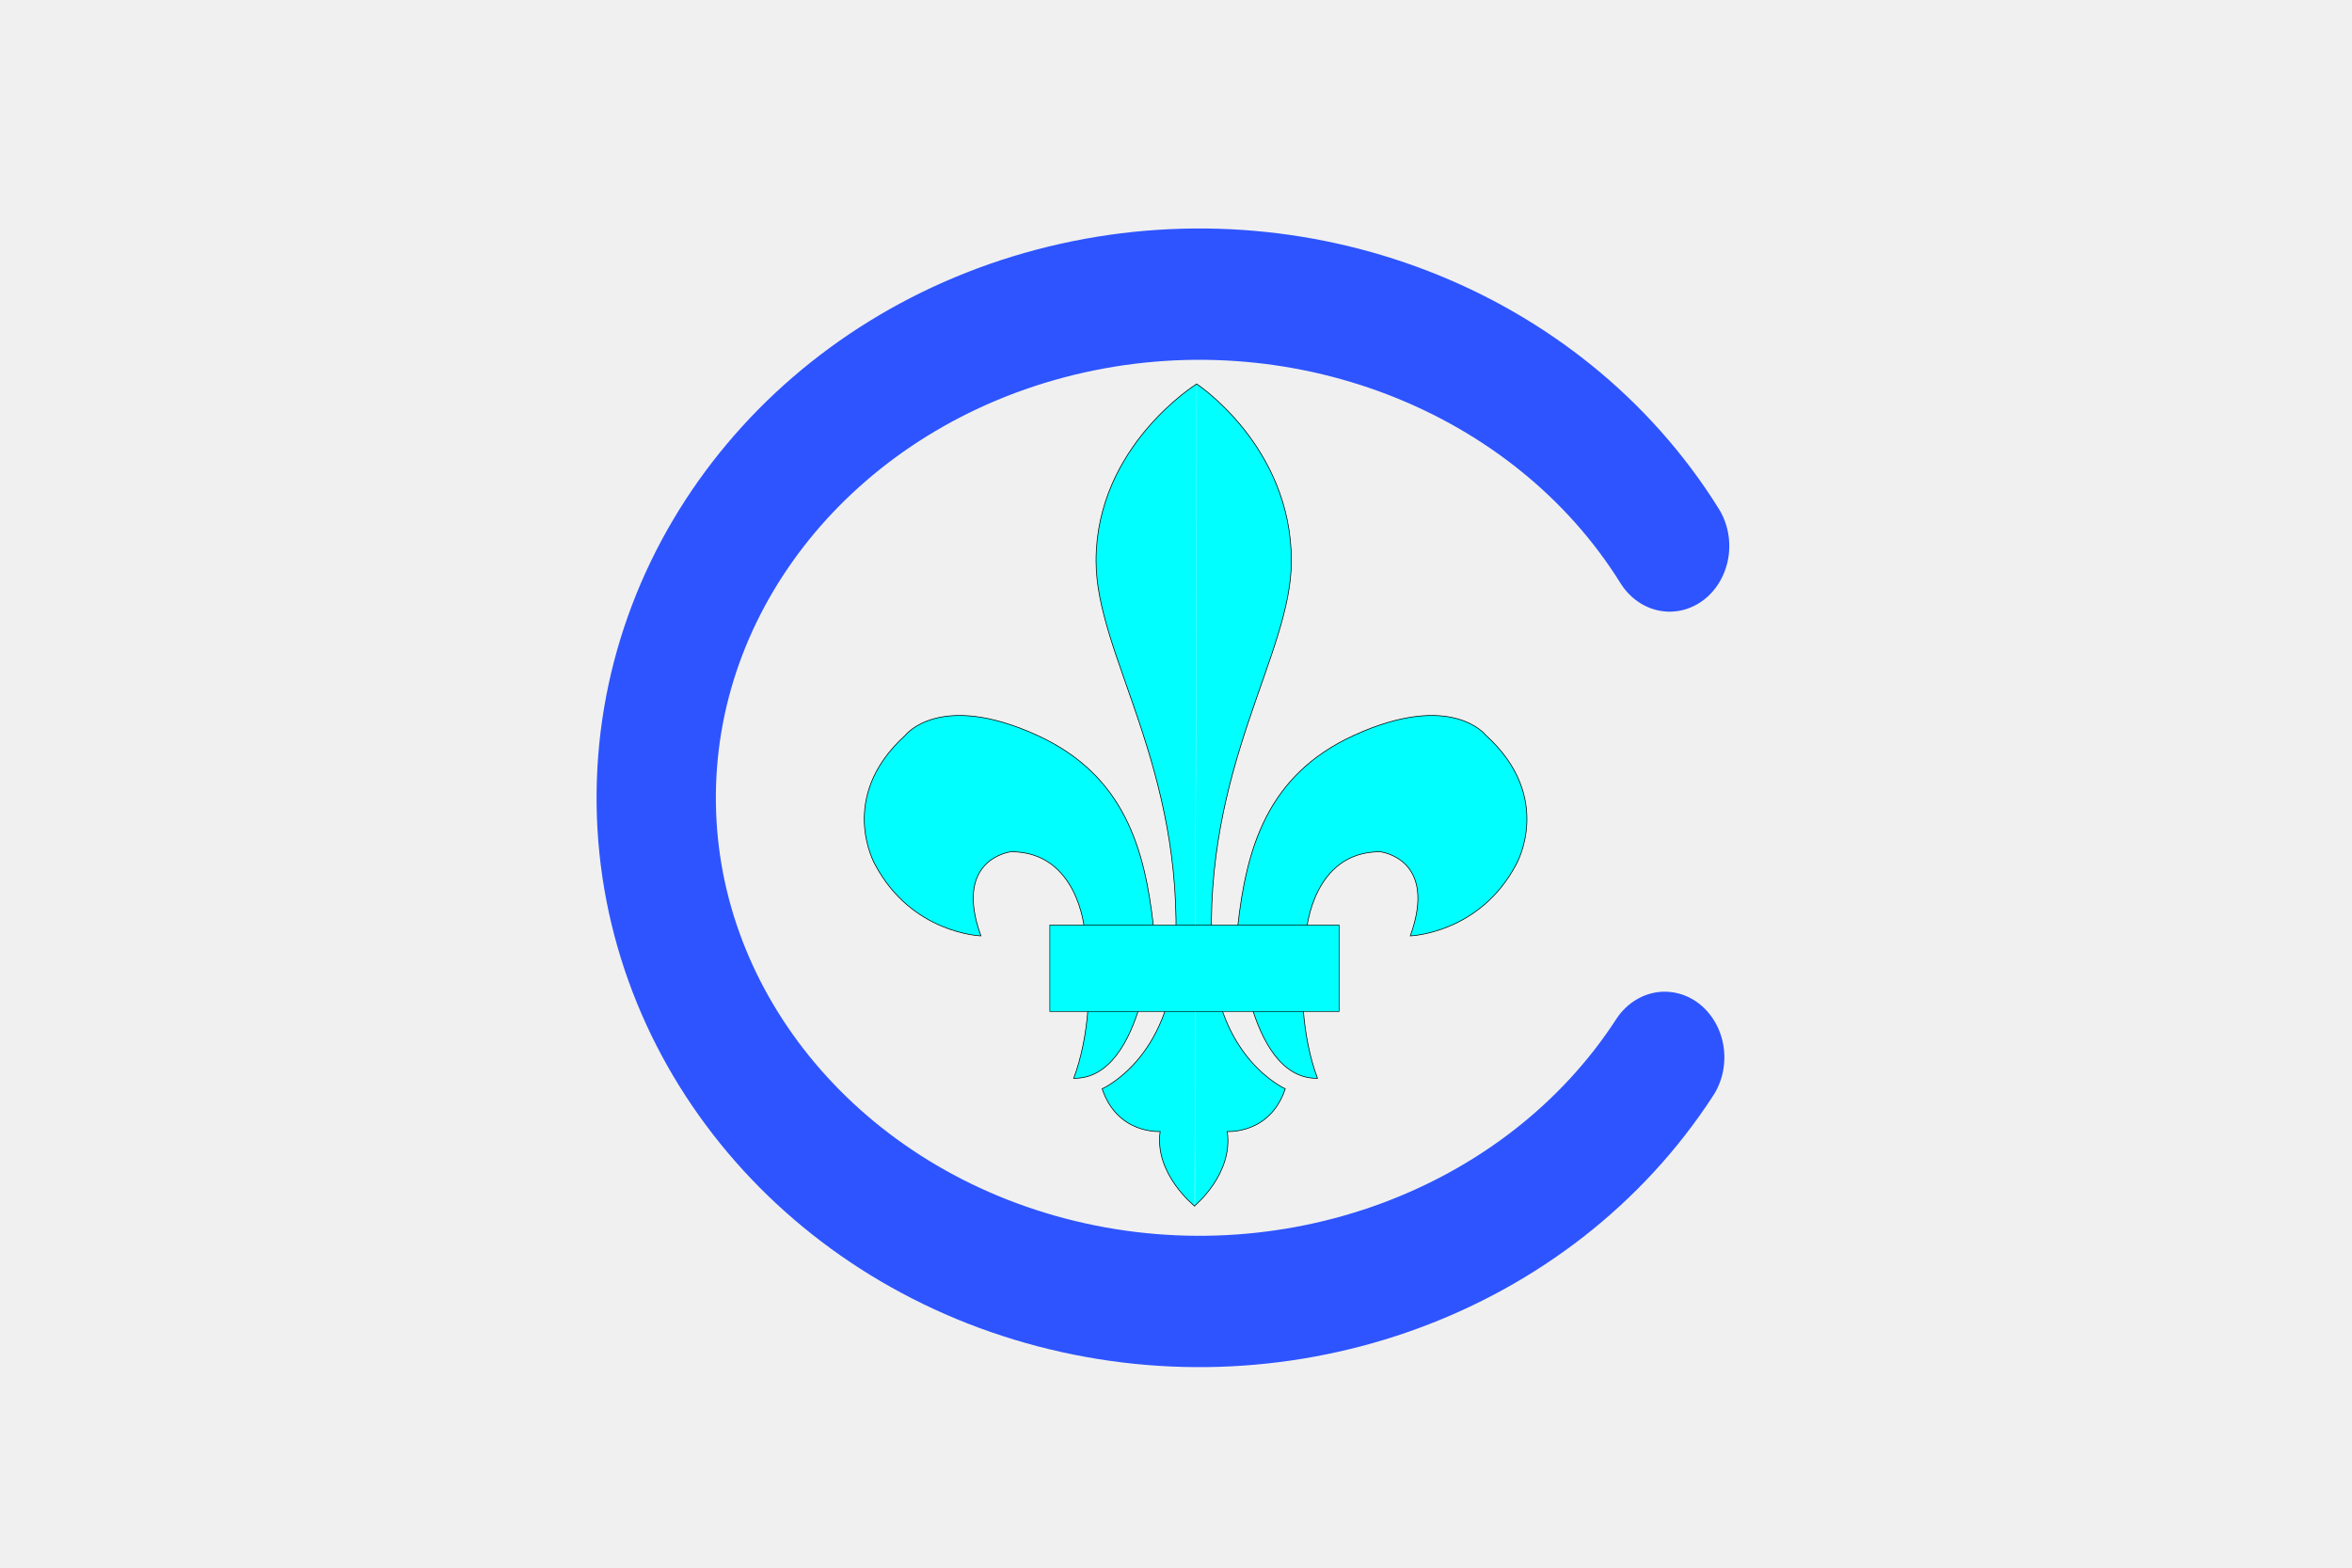
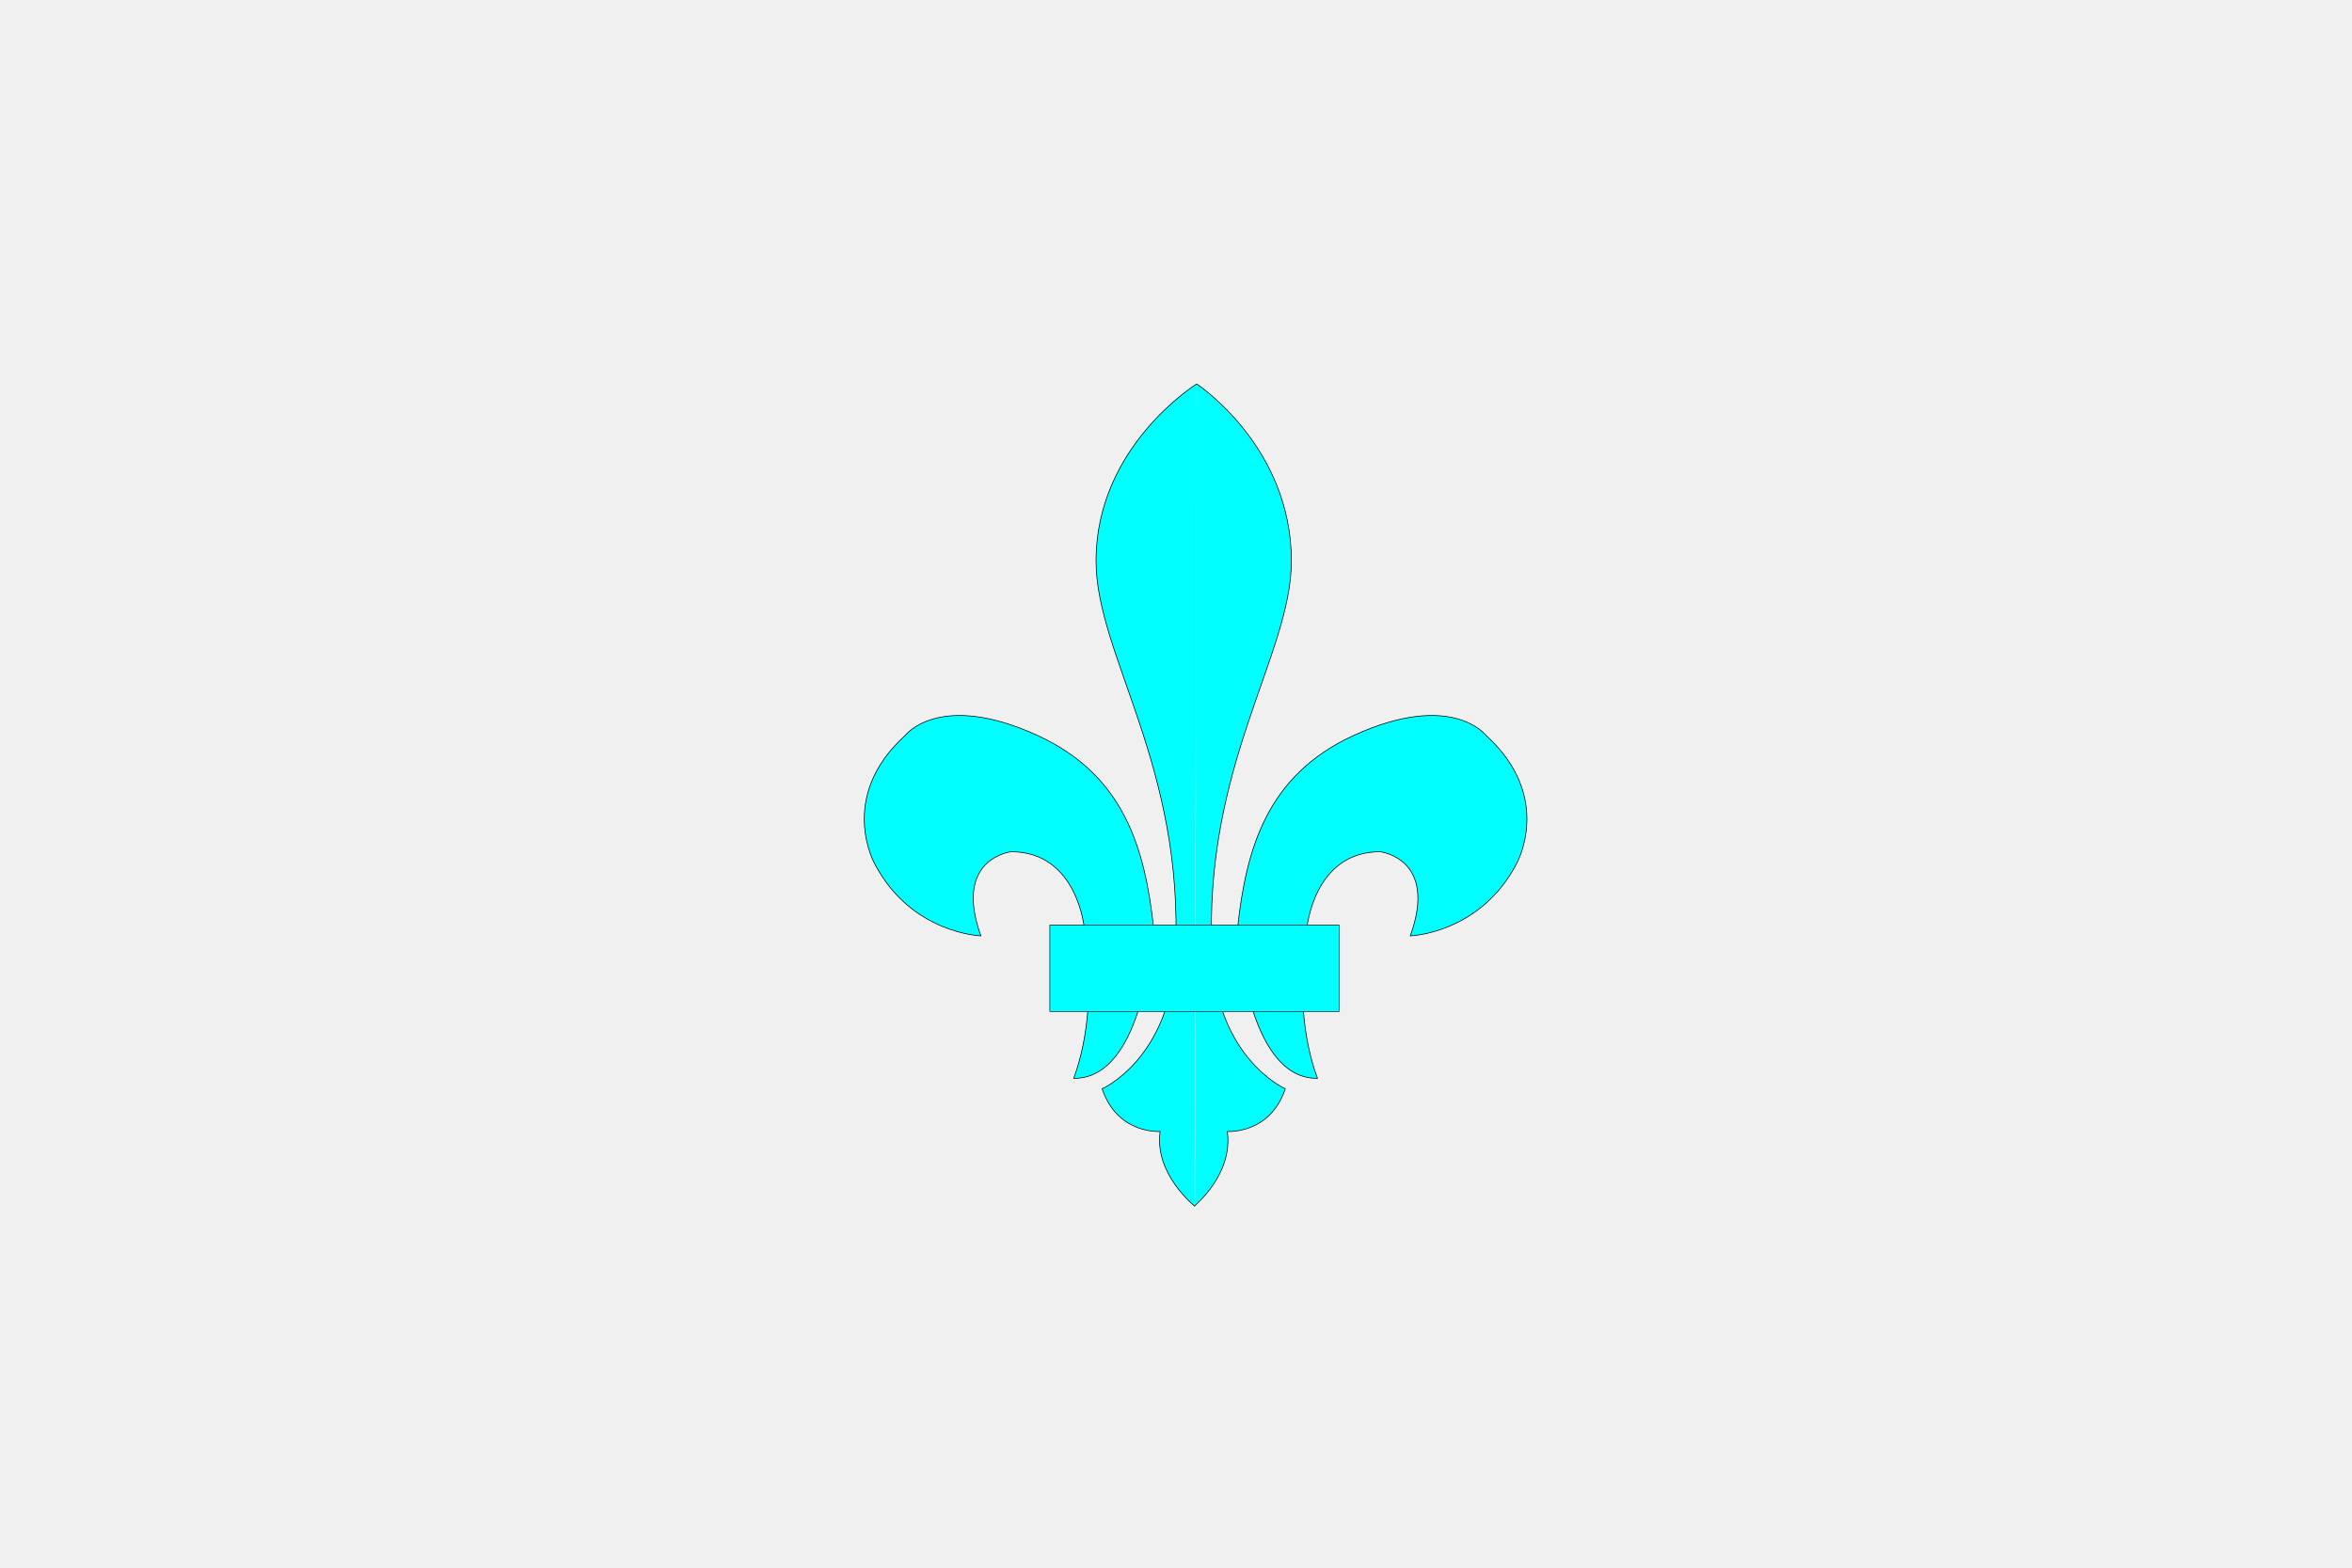
<svg xmlns="http://www.w3.org/2000/svg" xmlns:xlink="http://www.w3.org/1999/xlink" version="1.1" width="1800" height="1200" id="CScout_logo">
  <defs id="defs2874">
    <g id="f">
      <rect x="-50" y="-30" height="60" width="100" fill="#28166f" id="rect2877" />
      <g transform="translate(0,-20)" fill="#fff" id="g2879">
        <path d="M -1.212,27.818 C -1.212,22.175 -2.091,20.471 -4.542,13.98 C -5.709,10.888 -5.024,7.103 -2.858,3.601 C -2.082,2.346 -1.114,1.214 0,0 C 1.114,1.214 2.082,2.346 2.858,3.601 C 5.024,7.103 5.709,10.888 4.542,13.98 C 2.091,20.471 1.212,22.175 1.212,27.818 z" id="path2881" />
        <path d="M 2.922,27.672 C 2.922,21.721 5.239,17.829 8.501,16.66 C 9.949,16.141 11.808,16.387 13.519,18.107 C 15.638,20.236 16.255,26.1 10.036,27.228 C 10.694,26.272 10.655,24.147 9.322,23.441 C 8.331,22.916 7.209,23.188 6.646,23.564 C 5.822,24.116 4.917,25.67 4.967,27.672 z" id="rwi" />
        <path d="M 1.777,30.183 C 1.79,32.191 2.795,33.518 4.516,34.257 C 4.295,34.955 3.257,36.378 1.831,36.281 C 1.55,37.787 1.282,38.632 0,40 C -1.282,38.632 -1.55,37.787 -1.831,36.281 C -3.257,36.378 -4.295,34.955 -4.516,34.257 C -2.795,33.518 -1.79,32.191 -1.777,30.183 z" id="path2884" />
        <use xlink:href="#rwi" transform="scale(-1,1)" id="use2886" />
        <rect height="3.218" width="15.846" x="-7.923" y="27.331" id="rect2888" />
      </g>
    </g>
  </defs>
  <rect style="opacity:1;fill:none;fill-opacity:1;stroke:none;stroke-width:39.7;stroke-linecap:round;stroke-linejoin:round;stroke-miterlimit:0.2;stroke-dasharray:none;stroke-opacity:1" id="rect6489" width="266.31" height="478.075" x="-410.695" y="1873.797" />
  <g id="g2394" style="fill:#00ffff">
    <path d="M 914.257,923.006 C 914.257,923.006 943.926,898.823 939.254,866.121 C 939.254,866.121 971.955,868.457 983.634,833.42 C 983.634,833.42 931.437,810.448 927.575,730.645 C 920.568,585.825 988.306,501.736 988.306,429.326 C 988.306,341.399 915.767,293.85 915.767,293.85 M 914.516,923.419 C 914.516,923.419 883.195,898.823 887.866,866.121 C 887.866,866.121 855.165,868.457 843.486,833.42 C 843.486,833.42 895.684,810.448 899.545,730.645 C 906.553,585.825 838.815,501.736 838.815,429.326 C 838.815,341.399 915.896,293.85 915.896,293.85" style="fill:#00ffff;fill-opacity:1;fill-rule:evenodd;stroke:black;stroke-width:0.515px;stroke-linecap:butt;stroke-linejoin:miter;stroke-opacity:1" id="path6465" />
    <path id="path6473" d="M 1079.303,716.392 C 1079.303,716.392 1132.156,714.74 1160.235,661.887 C 1160.235,661.887 1189.965,610.685 1137.111,562.787 C 1137.111,562.787 1111.018,528.761 1036.36,562.787 C 969.132,593.387 953.777,650.325 947.17,709.785 C 947.17,709.785 953.31,826.28 1008.282,825.401 C 996.819,794.638 993.417,752.728 1000.023,711.437 C 1000.023,711.437 1004.978,651.977 1056.18,651.977 C 1056.18,651.977 1100.775,656.932 1079.303,716.392 z " style="fill:#00ffff;fill-opacity:1;fill-rule:evenodd;stroke:black;stroke-width:0.515px;stroke-linecap:butt;stroke-linejoin:miter;stroke-opacity:1" />
    <path style="fill:#00ffff;fill-opacity:1;fill-rule:evenodd;stroke:black;stroke-width:0.515px;stroke-linecap:butt;stroke-linejoin:miter;stroke-opacity:1" d="M 750.697,716.392 C 750.697,716.392 697.843,714.74 669.765,661.887 C 669.765,661.887 640.035,610.685 692.888,562.787 C 692.888,562.787 718.981,528.761 793.64,562.787 C 860.868,593.387 876.223,650.325 882.83,709.785 C 882.83,709.785 876.689,826.28 821.718,825.401 C 833.18,794.638 836.583,752.728 829.976,711.437 C 829.976,711.437 825.021,651.977 773.82,651.977 C 773.82,651.977 729.225,656.932 750.697,716.392 z " id="path6475" />
    <rect y="708.102" x="803.444" height="66.129" width="221.386" id="rect6477" style="fill:#00ffff;fill-opacity:1;stroke:black;stroke-width:0.452;stroke-linecap:round;stroke-linejoin:miter;stroke-miterlimit:4;stroke-dasharray:none;stroke-opacity:1" />
  </g>
-   <path style="fill:none;fill-opacity:1;stroke:#2d54ff;stroke-width:111.7;stroke-linecap:round;stroke-linejoin:miter;stroke-miterlimit:4;stroke-dasharray:none;stroke-opacity:1" id="path12696" d="M 1470.575,2465.141 A 508.556,428.342 0 1 1 1475.182,2030.214" transform="matrix(0.817277,0,0,0.899989,72.15289,-1409.235)" />
+   <path style="fill:none;fill-opacity:1;stroke:#2d54ff;stroke-width:111.7;stroke-linecap:round;stroke-linejoin:miter;stroke-miterlimit:4;stroke-dasharray:none;stroke-opacity:1" id="path12696" transform="matrix(0.817277,0,0,0.899989,72.15289,-1409.235)" />
</svg>
